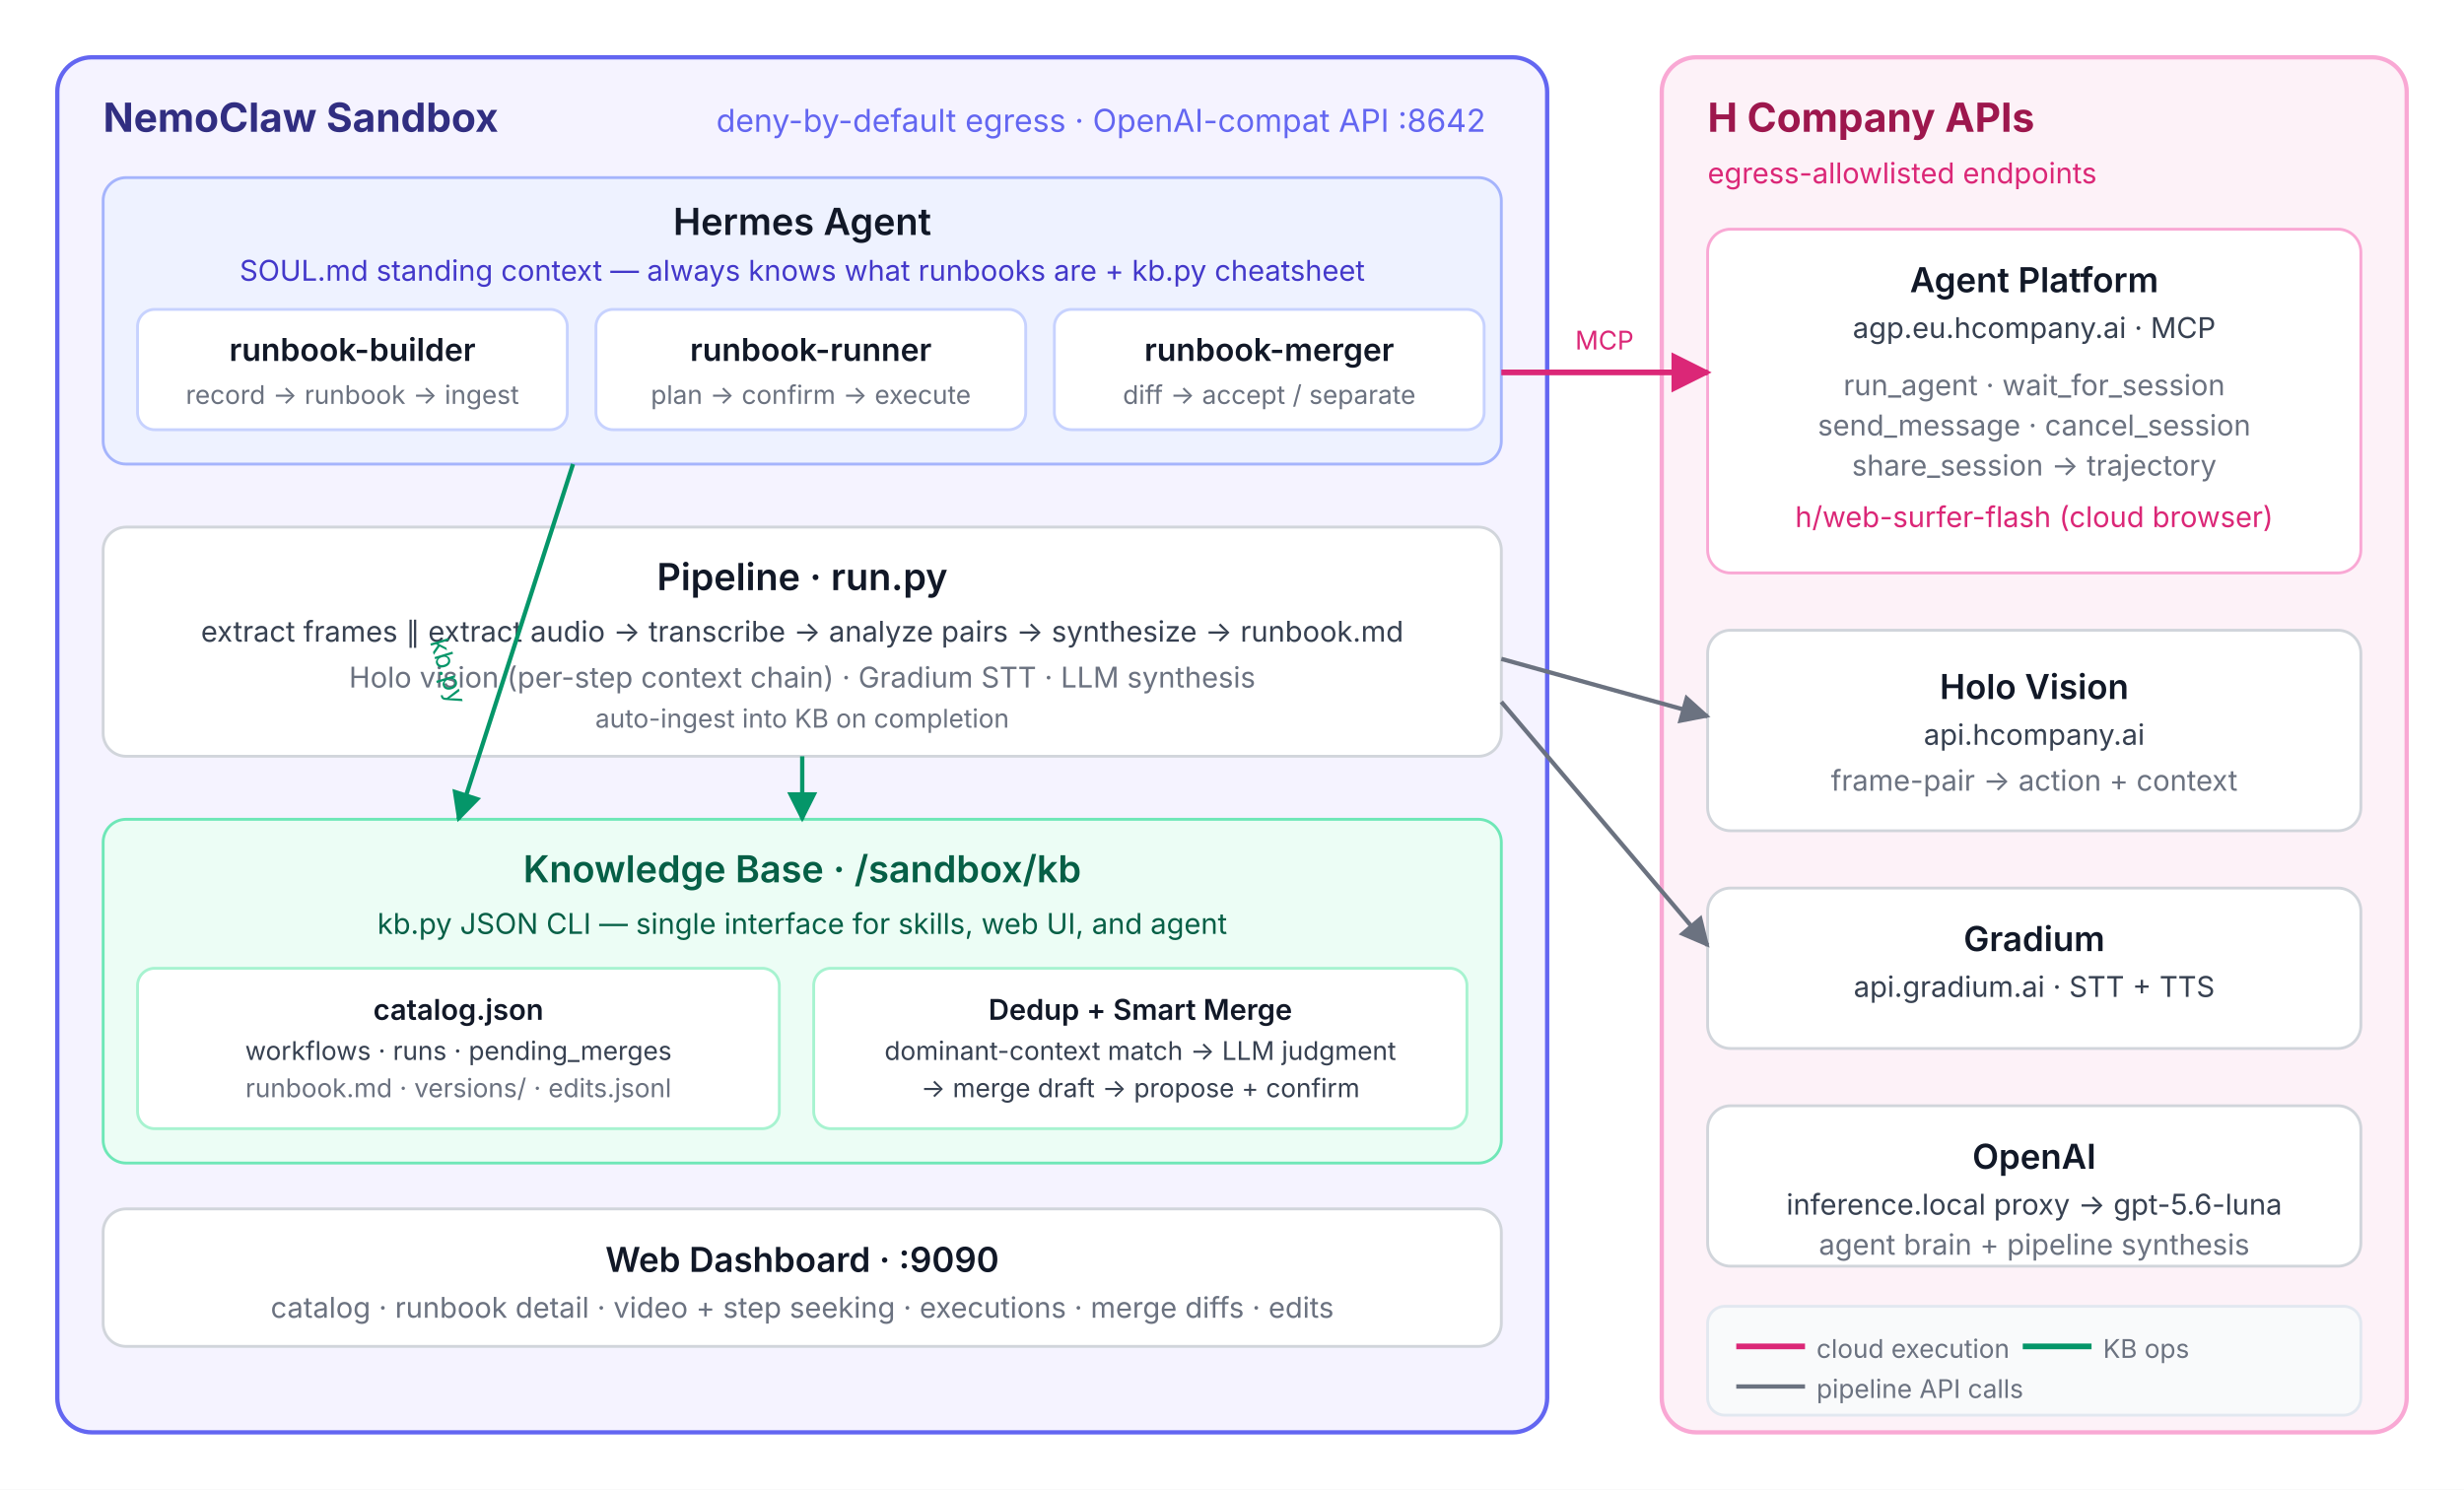
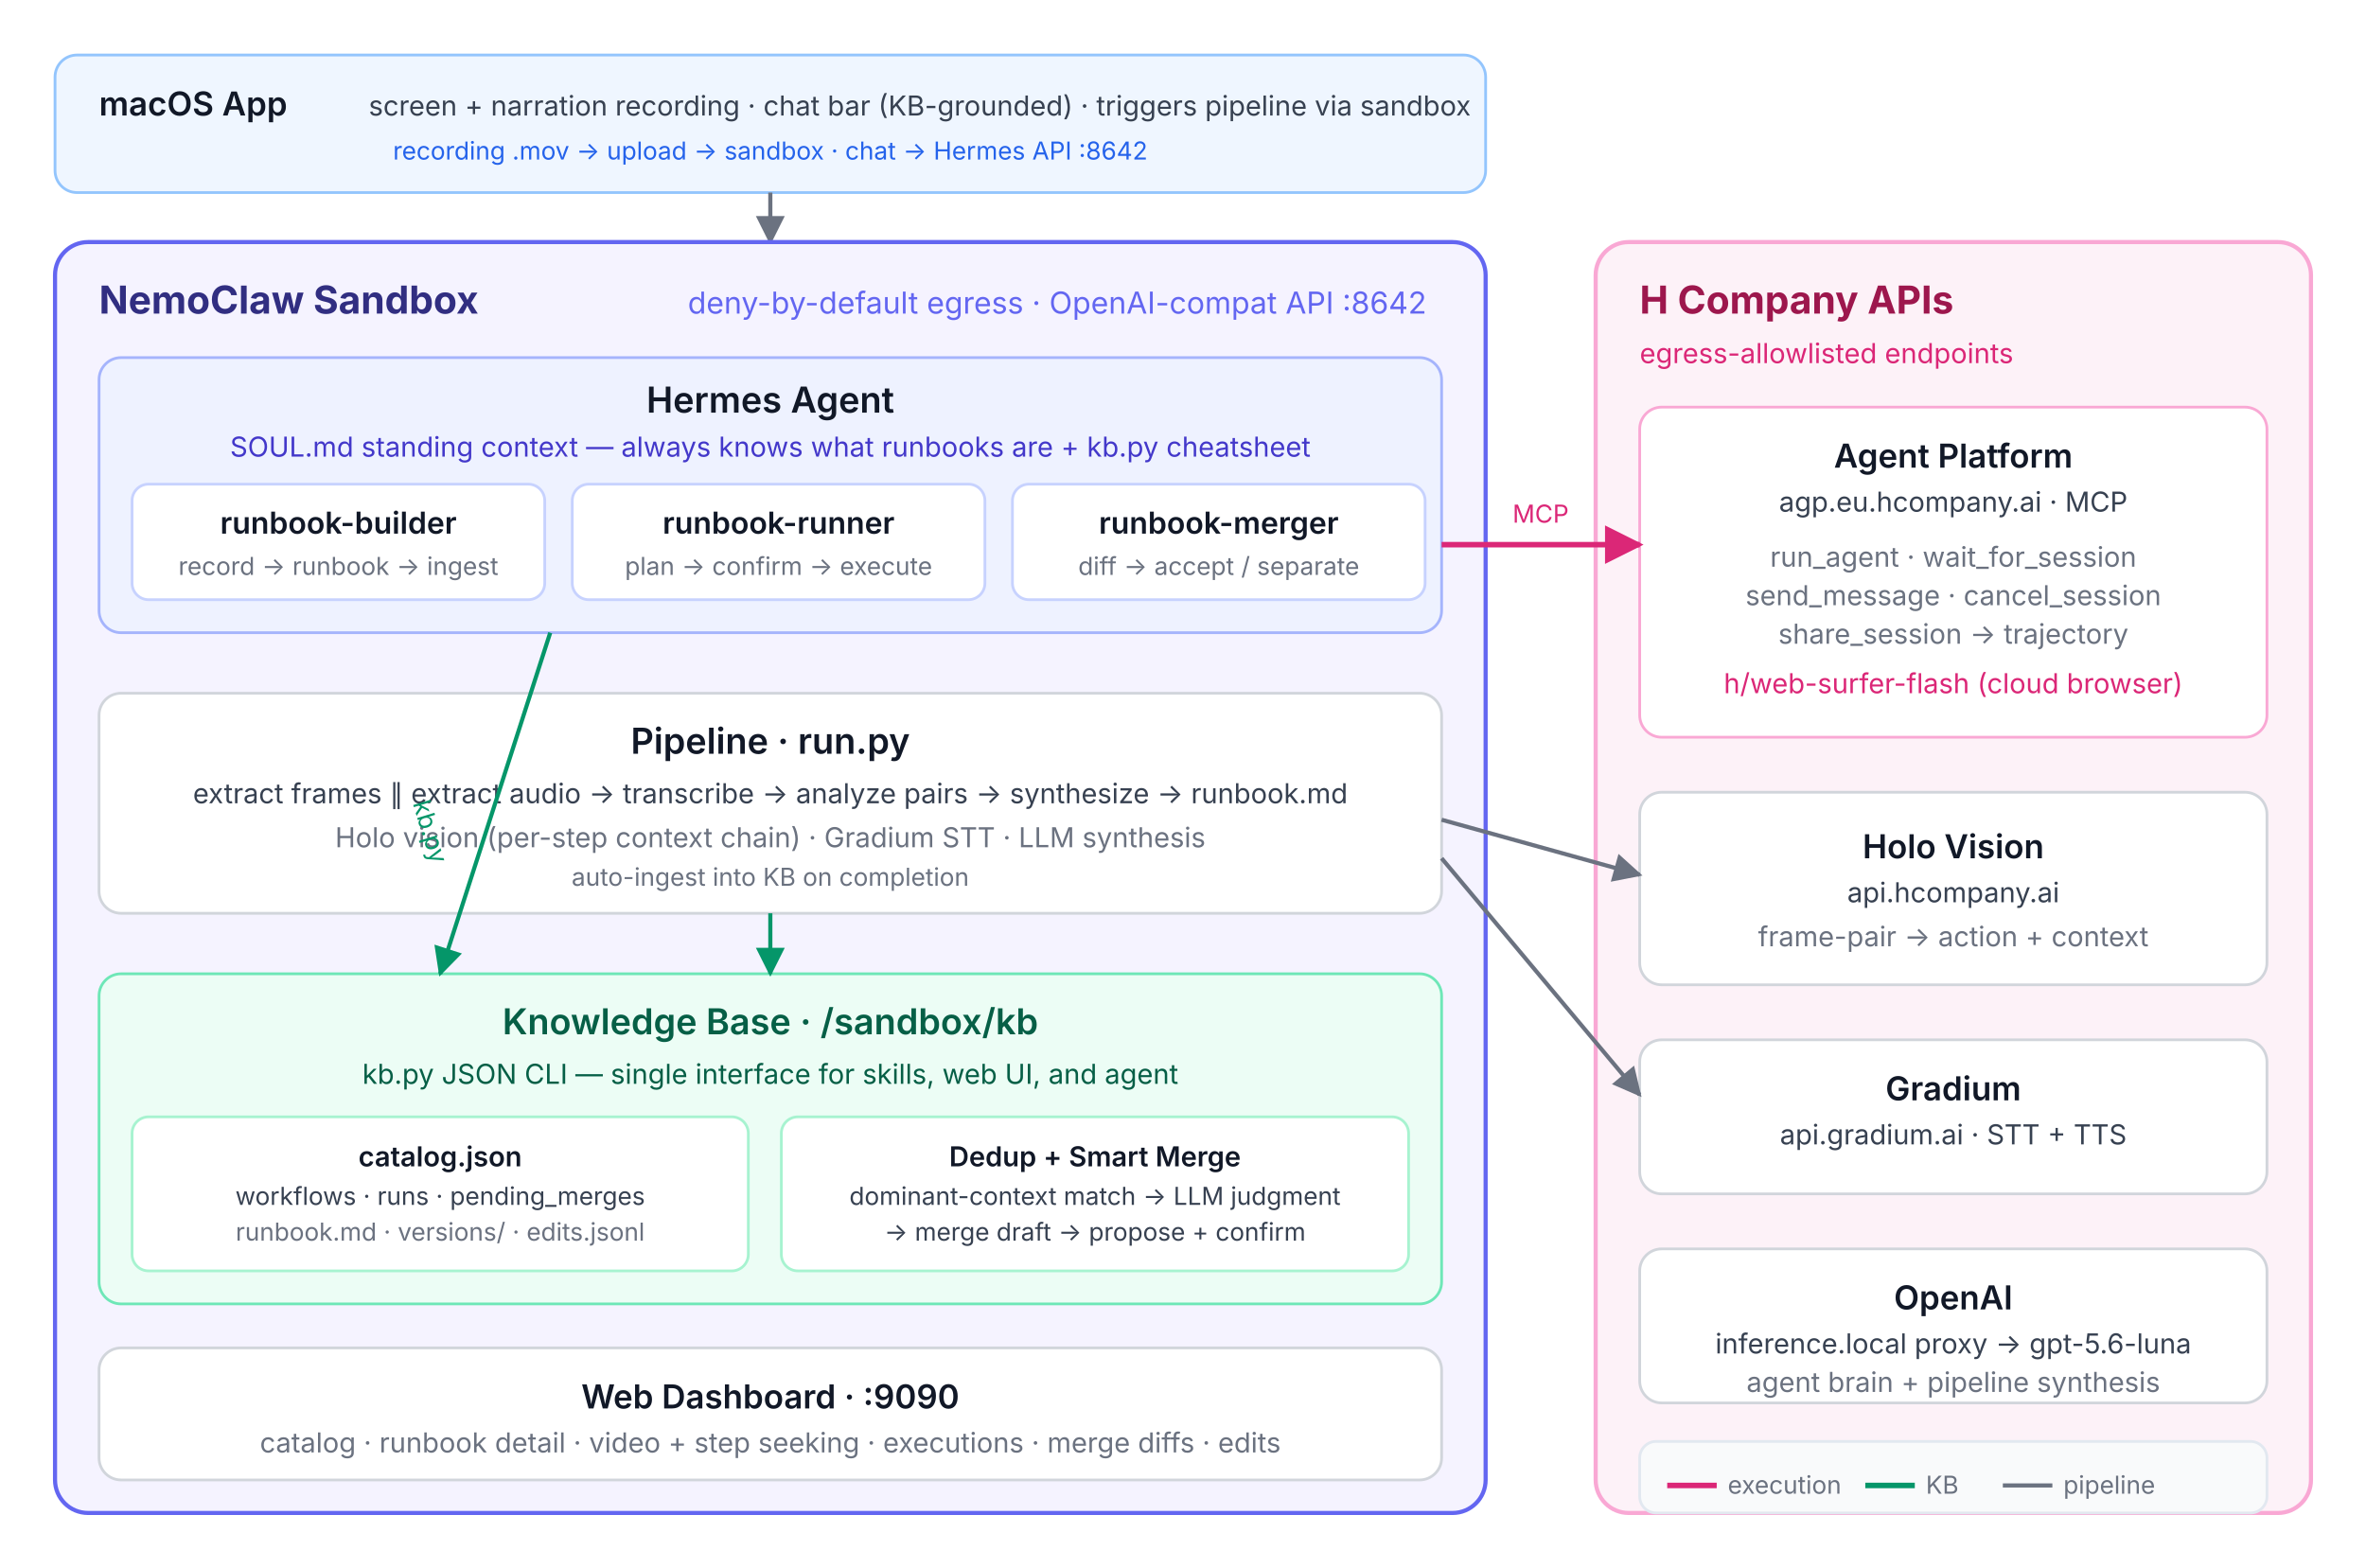
- <svg xmlns="http://www.w3.org/2000/svg" viewBox="0 0 860 520" font-family="system-ui, -apple-system, sans-serif">
+ <svg xmlns="http://www.w3.org/2000/svg" viewBox="0 0 860 570" font-family="system-ui, -apple-system, sans-serif">
  <defs>
    <marker id="ar" viewBox="0 0 10 10" refX="9" refY="5" markerWidth="7" markerHeight="7" orient="auto-start-reverse">
      <path d="M0,0 L10,5 L0,10 z" fill="#6b7280" />
    </marker>
    <marker id="arp" viewBox="0 0 10 10" refX="9" refY="5" markerWidth="7" markerHeight="7" orient="auto-start-reverse">
      <path d="M0,0 L10,5 L0,10 z" fill="#db2777" />
    </marker>
    <marker id="arg" viewBox="0 0 10 10" refX="9" refY="5" markerWidth="7" markerHeight="7" orient="auto-start-reverse">
      <path d="M0,0 L10,5 L0,10 z" fill="#059669" />
    </marker>
  </defs>
-   <rect x="0" y="0" width="860" height="520" fill="#ffffff" />
-   <rect x="20" y="20" width="520" height="480" rx="12" fill="#f5f3ff" stroke="#6366f1" stroke-width="1.5" />
-   <text x="36" y="46" font-size="14" font-weight="700" fill="#312e81">NemoClaw Sandbox</text>
-   <text x="250" y="46" font-size="11" fill="#6366f1">deny-by-default egress · OpenAI-compat API :8642</text>
-   <rect x="36" y="62" width="488" height="100" rx="8" fill="#eef2ff" stroke="#a5b4fc" />
-   <text x="280" y="82" font-size="13" font-weight="600" fill="#111827" text-anchor="middle">Hermes Agent</text>
-   <text x="280" y="98" font-size="10" fill="#4338ca" text-anchor="middle">SOUL.md standing context — always knows what runbooks are + kb.py cheatsheet</text>
-   <rect x="48" y="108" width="150" height="42" rx="6" fill="#fff" stroke="#c7d2fe" />
-   <text x="123" y="126" font-size="11" font-weight="600" fill="#111827" text-anchor="middle">runbook-builder</text>
-   <text x="123" y="141" font-size="9" fill="#6b7280" text-anchor="middle">record → runbook → ingest</text>
-   <rect x="208" y="108" width="150" height="42" rx="6" fill="#fff" stroke="#c7d2fe" />
-   <text x="283" y="126" font-size="11" font-weight="600" fill="#111827" text-anchor="middle">runbook-runner</text>
-   <text x="283" y="141" font-size="9" fill="#6b7280" text-anchor="middle">plan → confirm → execute</text>
-   <rect x="368" y="108" width="150" height="42" rx="6" fill="#fff" stroke="#c7d2fe" />
-   <text x="443" y="126" font-size="11" font-weight="600" fill="#111827" text-anchor="middle">runbook-merger</text>
-   <text x="443" y="141" font-size="9" fill="#6b7280" text-anchor="middle">diff → accept / separate</text>
-   <rect x="36" y="184" width="488" height="80" rx="8" fill="#fff" stroke="#d1d5db" />
-   <text x="280" y="206" font-size="13" font-weight="600" fill="#111827" text-anchor="middle">Pipeline · run.py</text>
-   <text x="280" y="224" font-size="10" fill="#374151" text-anchor="middle">extract frames ∥ extract audio → transcribe → analyze pairs → synthesize → runbook.md</text>
-   <text x="280" y="240" font-size="10" fill="#6b7280" text-anchor="middle">Holo vision (per-step context chain) · Gradium STT · LLM synthesis</text>
-   <text x="280" y="254" font-size="9" fill="#6b7280" text-anchor="middle">auto-ingest into KB on completion</text>
-   <rect x="36" y="286" width="488" height="120" rx="8" fill="#ecfdf5" stroke="#6ee7b7" />
-   <text x="280" y="308" font-size="13" font-weight="600" fill="#065f46" text-anchor="middle">Knowledge Base · /sandbox/kb</text>
-   <text x="280" y="326" font-size="10" fill="#065f46" text-anchor="middle">kb.py JSON CLI — single interface for skills, web UI, and agent</text>
-   <rect x="48" y="338" width="224" height="56" rx="6" fill="#fff" stroke="#a7f3d0" />
-   <text x="160" y="356" font-size="10" font-weight="600" fill="#111827" text-anchor="middle">catalog.json</text>
-   <text x="160" y="370" font-size="9" fill="#374151" text-anchor="middle">workflows · runs · pending_merges</text>
-   <text x="160" y="383" font-size="9" fill="#6b7280" text-anchor="middle">runbook.md · versions/ · edits.jsonl</text>
-   <rect x="284" y="338" width="228" height="56" rx="6" fill="#fff" stroke="#a7f3d0" />
-   <text x="398" y="356" font-size="10" font-weight="600" fill="#111827" text-anchor="middle">Dedup + Smart Merge</text>
-   <text x="398" y="370" font-size="9" fill="#374151" text-anchor="middle">dominant-context match → LLM judgment</text>
-   <text x="398" y="383" font-size="9" fill="#374151" text-anchor="middle">→ merge draft → propose + confirm</text>
-   <rect x="36" y="422" width="488" height="48" rx="8" fill="#fff" stroke="#d1d5db" />
-   <text x="280" y="444" font-size="12" font-weight="600" fill="#111827" text-anchor="middle">Web Dashboard · :9090</text>
-   <text x="280" y="460" font-size="10" fill="#6b7280" text-anchor="middle">catalog · runbook detail · video + step seeking · executions · merge diffs · edits</text>
-   <rect x="580" y="20" width="260" height="480" rx="12" fill="#fdf2f8" stroke="#f9a8d4" stroke-width="1.5" />
-   <text x="596" y="46" font-size="14" font-weight="700" fill="#9d174d">H Company APIs</text>
-   <text x="596" y="64" font-size="10" fill="#db2777">egress-allowlisted endpoints</text>
-   <rect x="596" y="80" width="228" height="120" rx="8" fill="#fff" stroke="#f9a8d4" />
-   <text x="710" y="102" font-size="12" font-weight="600" fill="#111827" text-anchor="middle">Agent Platform</text>
-   <text x="710" y="118" font-size="10" fill="#374151" text-anchor="middle">agp.eu.hcompany.ai · MCP</text>
-   <text x="710" y="138" font-size="10" fill="#6b7280" text-anchor="middle">run_agent · wait_for_session</text>
-   <text x="710" y="152" font-size="10" fill="#6b7280" text-anchor="middle">send_message · cancel_session</text>
-   <text x="710" y="166" font-size="10" fill="#6b7280" text-anchor="middle">share_session → trajectory</text>
-   <text x="710" y="184" font-size="10" fill="#db2777" text-anchor="middle">h/web-surfer-flash (cloud browser)</text>
-   <rect x="596" y="220" width="228" height="70" rx="8" fill="#fff" stroke="#d1d5db" />
-   <text x="710" y="244" font-size="12" font-weight="600" fill="#111827" text-anchor="middle">Holo Vision</text>
-   <text x="710" y="260" font-size="10" fill="#374151" text-anchor="middle">api.hcompany.ai</text>
-   <text x="710" y="276" font-size="10" fill="#6b7280" text-anchor="middle">frame-pair → action + context</text>
-   <rect x="596" y="310" width="228" height="56" rx="8" fill="#fff" stroke="#d1d5db" />
-   <text x="710" y="332" font-size="12" font-weight="600" fill="#111827" text-anchor="middle">Gradium</text>
-   <text x="710" y="348" font-size="10" fill="#374151" text-anchor="middle">api.gradium.ai · STT + TTS</text>
-   <rect x="596" y="386" width="228" height="56" rx="8" fill="#fff" stroke="#d1d5db" />
-   <text x="710" y="408" font-size="12" font-weight="600" fill="#111827" text-anchor="middle">OpenAI</text>
-   <text x="710" y="424" font-size="10" fill="#374151" text-anchor="middle">inference.local proxy → gpt-5.6-luna</text>
-   <text x="710" y="438" font-size="10" fill="#6b7280" text-anchor="middle">agent brain + pipeline synthesis</text>
-   <line x1="524" y1="130" x2="596" y2="130" stroke="#db2777" stroke-width="2" marker-end="url(#arp)" />
-   <text x="560" y="122" font-size="9" fill="#db2777" text-anchor="middle">MCP</text>
-   <line x1="524" y1="230" x2="596" y2="250" stroke="#6b7280" stroke-width="1.5" marker-end="url(#ar)" />
-   <line x1="524" y1="245" x2="596" y2="330" stroke="#6b7280" stroke-width="1.5" marker-end="url(#ar)" />
-   <line x1="280" y1="264" x2="280" y2="286" stroke="#059669" stroke-width="1.5" marker-end="url(#arg)" />
-   <line x1="200" y1="162" x2="160" y2="286" stroke="#059669" stroke-width="1.5" marker-end="url(#arg)" />
-   <text x="150" y="224" font-size="9" fill="#059669" transform="rotate(73 150 224)">kb.py</text>
-   <rect x="596" y="456" width="228" height="38" rx="6" fill="#f9fafb" stroke="#e2e8f0" />
-   <line x1="606" y1="470" x2="630" y2="470" stroke="#db2777" stroke-width="2" />
-   <text x="634" y="474" font-size="9" fill="#6b7280">cloud execution</text>
-   <line x1="706" y1="470" x2="730" y2="470" stroke="#059669" stroke-width="2" />
-   <text x="734" y="474" font-size="9" fill="#6b7280">KB ops</text>
-   <line x1="606" y1="484" x2="630" y2="484" stroke="#6b7280" stroke-width="1.5" />
-   <text x="634" y="488" font-size="9" fill="#6b7280">pipeline API calls</text>
+   <rect x="0" y="0" width="860" height="570" fill="#ffffff" />
+   <rect x="20" y="20" width="520" height="50" rx="8" fill="#eff6ff" stroke="#93c5fd" />
+   <text x="36" y="42" font-size="12" font-weight="600" fill="#111827">macOS App</text>
+   <text x="134" y="42" font-size="10" fill="#374151">screen + narration recording · chat bar (KB-grounded) · triggers pipeline via sandbox</text>
+   <text x="280" y="58" font-size="9" fill="#2563eb" text-anchor="middle">recording .mov → upload → sandbox · chat → Hermes API :8642</text>
+   <line x1="280" y1="70" x2="280" y2="88" stroke="#6b7280" stroke-width="1.5" marker-end="url(#ar)" />
+   <rect x="20" y="88" width="520" height="462" rx="12" fill="#f5f3ff" stroke="#6366f1" stroke-width="1.5" />
+   <text x="36" y="114" font-size="14" font-weight="700" fill="#312e81">NemoClaw Sandbox</text>
+   <text x="250" y="114" font-size="11" fill="#6366f1">deny-by-default egress · OpenAI-compat API :8642</text>
+   <rect x="36" y="130" width="488" height="100" rx="8" fill="#eef2ff" stroke="#a5b4fc" />
+   <text x="280" y="150" font-size="13" font-weight="600" fill="#111827" text-anchor="middle">Hermes Agent</text>
+   <text x="280" y="166" font-size="10" fill="#4338ca" text-anchor="middle">SOUL.md standing context — always knows what runbooks are + kb.py cheatsheet</text>
+   <rect x="48" y="176" width="150" height="42" rx="6" fill="#fff" stroke="#c7d2fe" />
+   <text x="123" y="194" font-size="11" font-weight="600" fill="#111827" text-anchor="middle">runbook-builder</text>
+   <text x="123" y="209" font-size="9" fill="#6b7280" text-anchor="middle">record → runbook → ingest</text>
+   <rect x="208" y="176" width="150" height="42" rx="6" fill="#fff" stroke="#c7d2fe" />
+   <text x="283" y="194" font-size="11" font-weight="600" fill="#111827" text-anchor="middle">runbook-runner</text>
+   <text x="283" y="209" font-size="9" fill="#6b7280" text-anchor="middle">plan → confirm → execute</text>
+   <rect x="368" y="176" width="150" height="42" rx="6" fill="#fff" stroke="#c7d2fe" />
+   <text x="443" y="194" font-size="11" font-weight="600" fill="#111827" text-anchor="middle">runbook-merger</text>
+   <text x="443" y="209" font-size="9" fill="#6b7280" text-anchor="middle">diff → accept / separate</text>
+   <rect x="36" y="252" width="488" height="80" rx="8" fill="#fff" stroke="#d1d5db" />
+   <text x="280" y="274" font-size="13" font-weight="600" fill="#111827" text-anchor="middle">Pipeline · run.py</text>
+   <text x="280" y="292" font-size="10" fill="#374151" text-anchor="middle">extract frames ∥ extract audio → transcribe → analyze pairs → synthesize → runbook.md</text>
+   <text x="280" y="308" font-size="10" fill="#6b7280" text-anchor="middle">Holo vision (per-step context chain) · Gradium STT · LLM synthesis</text>
+   <text x="280" y="322" font-size="9" fill="#6b7280" text-anchor="middle">auto-ingest into KB on completion</text>
+   <rect x="36" y="354" width="488" height="120" rx="8" fill="#ecfdf5" stroke="#6ee7b7" />
+   <text x="280" y="376" font-size="13" font-weight="600" fill="#065f46" text-anchor="middle">Knowledge Base · /sandbox/kb</text>
+   <text x="280" y="394" font-size="10" fill="#065f46" text-anchor="middle">kb.py JSON CLI — single interface for skills, web UI, and agent</text>
+   <rect x="48" y="406" width="224" height="56" rx="6" fill="#fff" stroke="#a7f3d0" />
+   <text x="160" y="424" font-size="10" font-weight="600" fill="#111827" text-anchor="middle">catalog.json</text>
+   <text x="160" y="438" font-size="9" fill="#374151" text-anchor="middle">workflows · runs · pending_merges</text>
+   <text x="160" y="451" font-size="9" fill="#6b7280" text-anchor="middle">runbook.md · versions/ · edits.jsonl</text>
+   <rect x="284" y="406" width="228" height="56" rx="6" fill="#fff" stroke="#a7f3d0" />
+   <text x="398" y="424" font-size="10" font-weight="600" fill="#111827" text-anchor="middle">Dedup + Smart Merge</text>
+   <text x="398" y="438" font-size="9" fill="#374151" text-anchor="middle">dominant-context match → LLM judgment</text>
+   <text x="398" y="451" font-size="9" fill="#374151" text-anchor="middle">→ merge draft → propose + confirm</text>
+   <rect x="36" y="490" width="488" height="48" rx="8" fill="#fff" stroke="#d1d5db" />
+   <text x="280" y="512" font-size="12" font-weight="600" fill="#111827" text-anchor="middle">Web Dashboard · :9090</text>
+   <text x="280" y="528" font-size="10" fill="#6b7280" text-anchor="middle">catalog · runbook detail · video + step seeking · executions · merge diffs · edits</text>
+   <rect x="580" y="88" width="260" height="462" rx="12" fill="#fdf2f8" stroke="#f9a8d4" stroke-width="1.5" />
+   <text x="596" y="114" font-size="14" font-weight="700" fill="#9d174d">H Company APIs</text>
+   <text x="596" y="132" font-size="10" fill="#db2777">egress-allowlisted endpoints</text>
+   <rect x="596" y="148" width="228" height="120" rx="8" fill="#fff" stroke="#f9a8d4" />
+   <text x="710" y="170" font-size="12" font-weight="600" fill="#111827" text-anchor="middle">Agent Platform</text>
+   <text x="710" y="186" font-size="10" fill="#374151" text-anchor="middle">agp.eu.hcompany.ai · MCP</text>
+   <text x="710" y="206" font-size="10" fill="#6b7280" text-anchor="middle">run_agent · wait_for_session</text>
+   <text x="710" y="220" font-size="10" fill="#6b7280" text-anchor="middle">send_message · cancel_session</text>
+   <text x="710" y="234" font-size="10" fill="#6b7280" text-anchor="middle">share_session → trajectory</text>
+   <text x="710" y="252" font-size="10" fill="#db2777" text-anchor="middle">h/web-surfer-flash (cloud browser)</text>
+   <rect x="596" y="288" width="228" height="70" rx="8" fill="#fff" stroke="#d1d5db" />
+   <text x="710" y="312" font-size="12" font-weight="600" fill="#111827" text-anchor="middle">Holo Vision</text>
+   <text x="710" y="328" font-size="10" fill="#374151" text-anchor="middle">api.hcompany.ai</text>
+   <text x="710" y="344" font-size="10" fill="#6b7280" text-anchor="middle">frame-pair → action + context</text>
+   <rect x="596" y="378" width="228" height="56" rx="8" fill="#fff" stroke="#d1d5db" />
+   <text x="710" y="400" font-size="12" font-weight="600" fill="#111827" text-anchor="middle">Gradium</text>
+   <text x="710" y="416" font-size="10" fill="#374151" text-anchor="middle">api.gradium.ai · STT + TTS</text>
+   <rect x="596" y="454" width="228" height="56" rx="8" fill="#fff" stroke="#d1d5db" />
+   <text x="710" y="476" font-size="12" font-weight="600" fill="#111827" text-anchor="middle">OpenAI</text>
+   <text x="710" y="492" font-size="10" fill="#374151" text-anchor="middle">inference.local proxy → gpt-5.6-luna</text>
+   <text x="710" y="506" font-size="10" fill="#6b7280" text-anchor="middle">agent brain + pipeline synthesis</text>
+   <line x1="524" y1="198" x2="596" y2="198" stroke="#db2777" stroke-width="2" marker-end="url(#arp)" />
+   <text x="560" y="190" font-size="9" fill="#db2777" text-anchor="middle">MCP</text>
+   <line x1="524" y1="298" x2="596" y2="318" stroke="#6b7280" stroke-width="1.5" marker-end="url(#ar)" />
+   <line x1="524" y1="312" x2="596" y2="398" stroke="#6b7280" stroke-width="1.5" marker-end="url(#ar)" />
+   <line x1="280" y1="332" x2="280" y2="354" stroke="#059669" stroke-width="1.5" marker-end="url(#arg)" />
+   <line x1="200" y1="230" x2="160" y2="354" stroke="#059669" stroke-width="1.5" marker-end="url(#arg)" />
+   <text x="150" y="292" font-size="9" fill="#059669" transform="rotate(73 150 292)">kb.py</text>
+   <rect x="596" y="524" width="228" height="26" rx="6" fill="#f9fafb" stroke="#e2e8f0" />
+   <line x1="606" y1="540" x2="624" y2="540" stroke="#db2777" stroke-width="2" />
+   <text x="628" y="543" font-size="9" fill="#6b7280">execution</text>
+   <line x1="678" y1="540" x2="696" y2="540" stroke="#059669" stroke-width="2" />
+   <text x="700" y="543" font-size="9" fill="#6b7280">KB</text>
+   <line x1="728" y1="540" x2="746" y2="540" stroke="#6b7280" stroke-width="1.5" />
+   <text x="750" y="543" font-size="9" fill="#6b7280">pipeline</text>
</svg>
